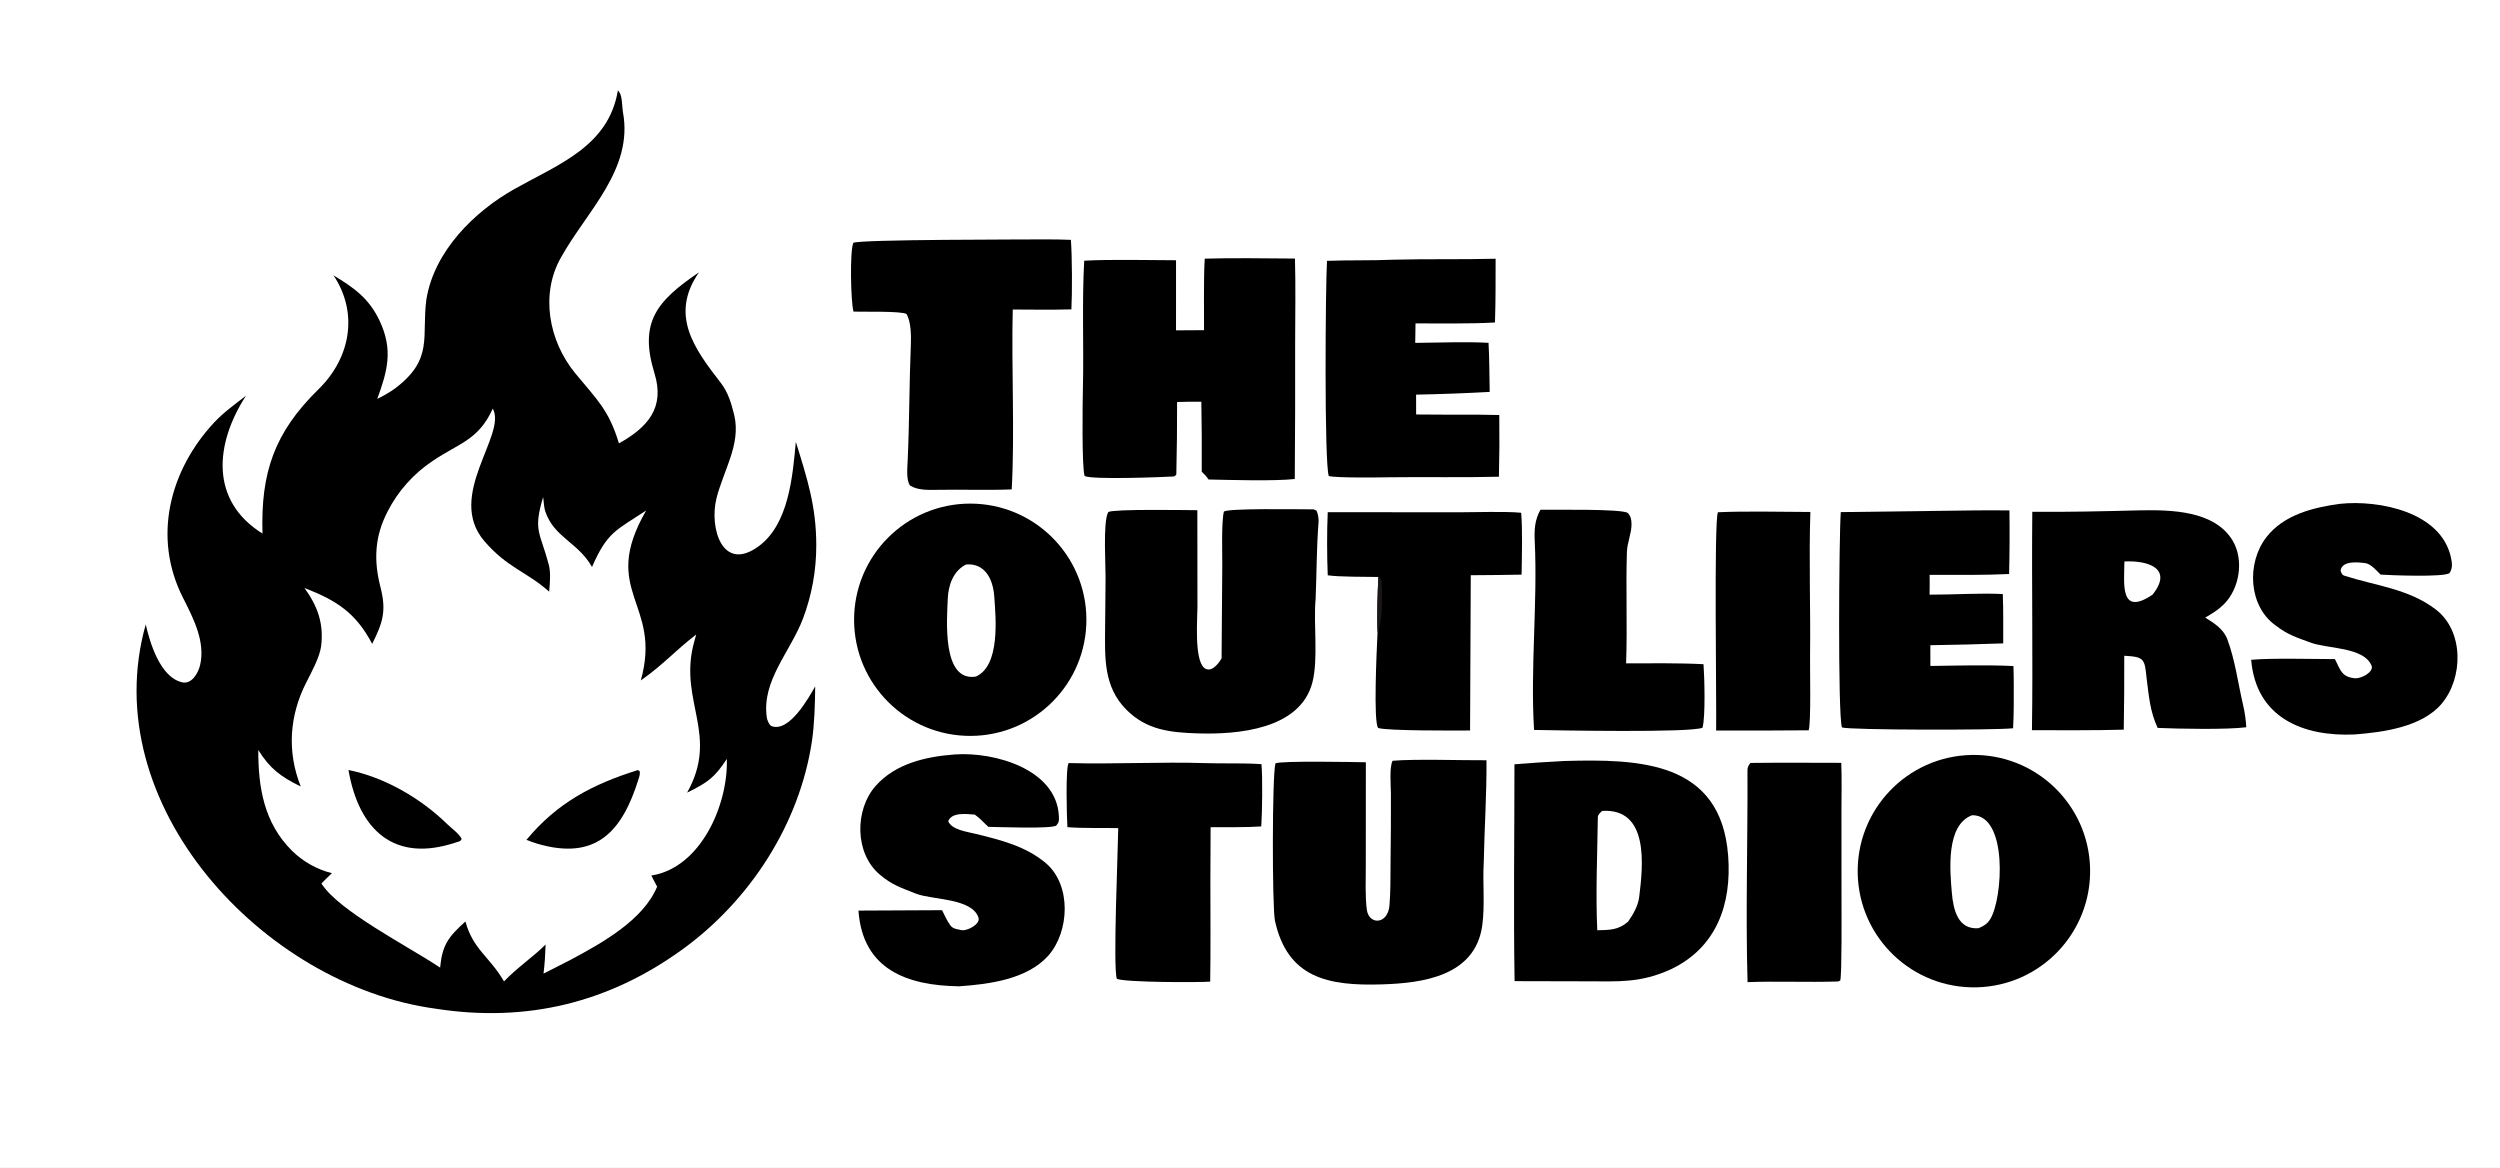
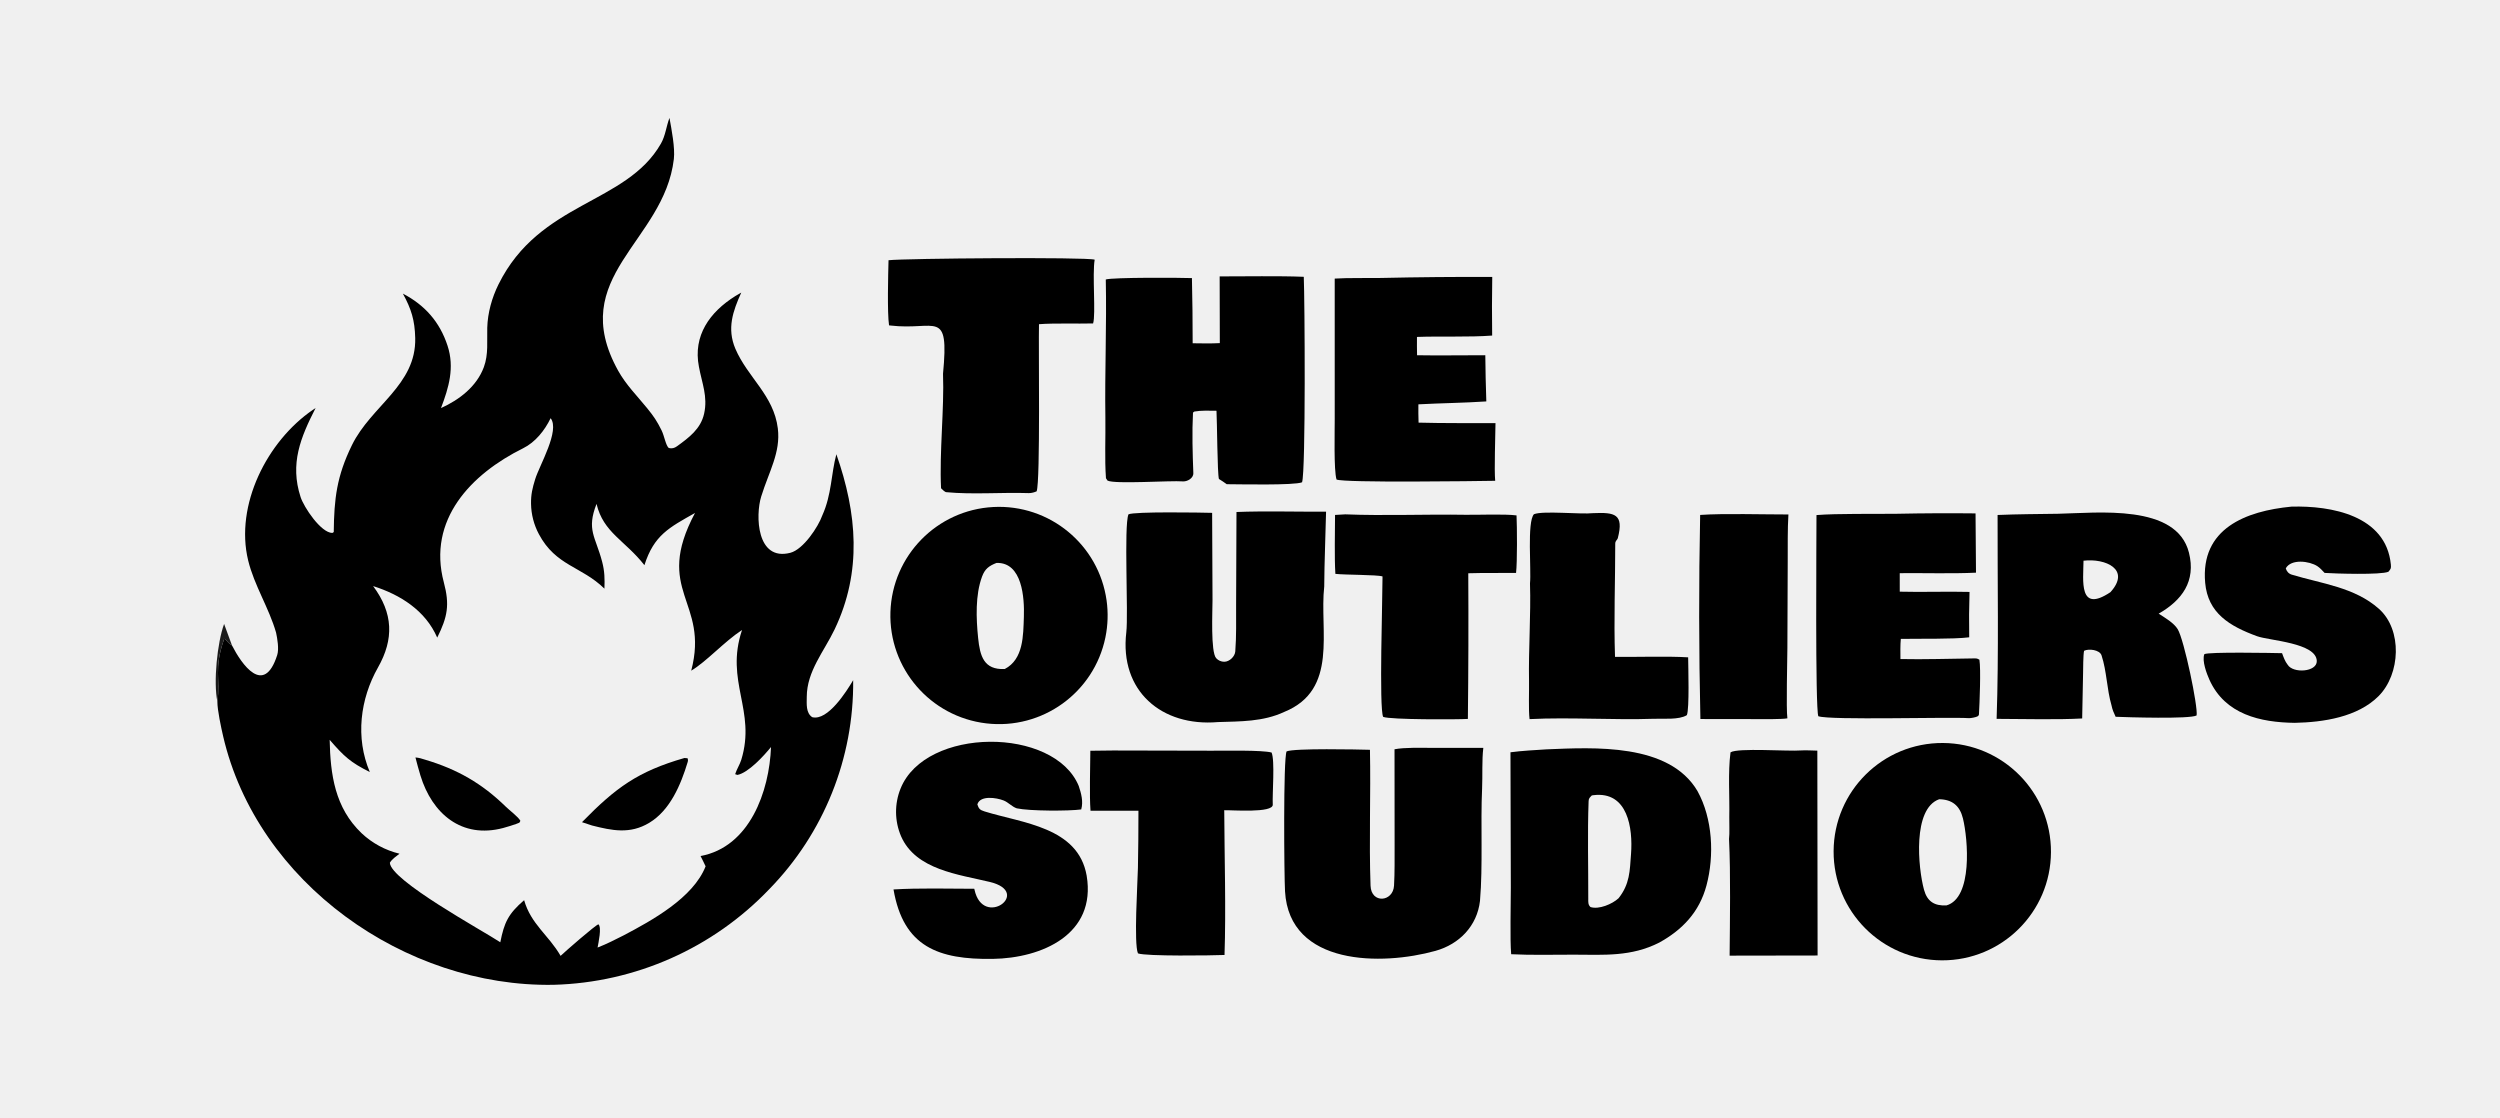
- <svg xmlns="http://www.w3.org/2000/svg" width="2334" height="1090" viewBox="0 0 2334 1090">
-   <clipPath id="cl_4">
-     <rect width="2334" height="1090" />
+ <svg xmlns="http://www.w3.org/2000/svg" width="2484" height="1110" viewBox="0 0 2484 1110">
+   <clipPath id="cl_3">
+     <rect width="2484" height="1110" />
  </clipPath>
-   <g clip-path="url(#cl_4)">
-     <path fill="white" transform="translate(-278 -185)" d="M0 0L14.498 0L2912 0L2912 1480L2902.55 1480L0 1480L0 1471.69L0 0Z" />
+   <g clip-path="url(#cl_3)">
+     <path transform="translate(-191 -152)" d="M629.167 557.469C647.352 549.253 664.644 536.058 671.768 516.741C676.471 503.988 674.76 490.927 675.137 477.662C675.559 462.797 679.752 447.807 686.33 434.529C727.231 351.963 813.146 355.122 847.699 294.691C852.223 286.778 853.001 277.537 856.179 269.168C858.281 280.626 861.837 298.956 860.541 310.019C850.869 392.583 753.16 426.542 805.186 520.311C812.966 534.333 824.088 545.365 834.17 557.785C840.55 565.645 843.806 570.436 848.324 579.578C851.108 585.211 852.467 594.53 855.475 597.125C858.544 597.94 861.104 597.273 863.673 595.409C875.641 586.727 887.217 578.182 890.603 563.044C894.403 546.059 888.474 532.748 885.452 516.414C879.396 485.456 896.205 462.099 921.553 446.201C923.513 444.983 925.504 443.817 927.525 442.703C919.184 461.204 913.144 478.325 921.632 498.447C933.917 527.15 959.787 544.661 963.854 577.7C966.788 601.541 955.044 620.444 947.318 645.382C941.53 664.062 942.604 709.93 976.276 701.261C989.212 697.93 1004.09 675.351 1008.04 664.107C1017.45 643.298 1016.71 622.972 1022.01 603.33C1042.6 662.001 1047.71 719.933 1020.27 777.358C1009.79 799.284 992.674 818.91 992.603 844.418C992.584 851.294 991.579 860.307 998.023 864.589C1013.45 868.547 1032.06 839.11 1038.71 827.81C1039.5 905.305 1009.55 979.955 955.412 1035.41C899.306 1094.17 822.24 1128.35 741.026 1130.51C593.629 1133.08 446.411 1029.22 412.665 883.333C410.761 875.102 406.915 857.308 406.989 849.194C410.299 826.217 403.032 817.339 413.731 786.777L415.108 787.221C417.399 790.192 418.326 791.252 421.486 793.265C431.026 811.913 453.21 844.27 466.429 802.879C468.356 796.844 466.593 786.607 465.314 780.609C458.336 756.161 443.57 733.592 437.573 708.845C424.248 653.86 456.347 590.331 501.967 559.141C502.823 558.55 503.694 557.981 504.578 557.433C489.636 586.689 478.873 612.638 489.67 645.884C492.937 655.942 509.781 681.367 521.204 681.538L522.611 680.689C522.967 647.43 525.574 625.119 540.694 594.259C559.9 555.06 604.689 534.664 603.56 487.847C603.132 470.098 599.684 459.068 591.306 443.734C613.106 455.143 627.924 471.775 635.692 495.524C642.785 517.207 636.996 536.936 629.167 557.469ZM625.418 785.523C613.694 758.561 588.767 742.919 561.727 734.322C581.782 761.241 582.524 787.036 566.569 815.188C548.856 846.444 543.919 884.913 558.451 919.088C539.189 909.476 532.955 903.702 518.554 887.085C519.278 921.54 523.671 954.549 550.358 979.951C560.911 989.861 573.863 996.852 587.939 1000.24C584.504 1002.95 580.546 1005.56 578.362 1009.21C579.028 1026.81 670.109 1076.37 688.105 1088.23C691.977 1068.7 695.867 1060.11 711.769 1046.42C718.608 1070.36 735.988 1080.96 748.015 1101.74C752.244 1097.66 782.657 1071.09 785.572 1070.41C789.084 1073.17 785.568 1088.97 784.748 1093.49C793.92 1089.92 801.931 1085.77 810.71 1081.35C838.863 1066.52 879.792 1044.08 892.087 1012.78C890.476 1009.44 888.814 1005.81 887.087 1002.56C935.957 993.462 955.401 938.357 957.089 894.22C949.978 902.983 934.675 919.782 923.719 921.972L921.438 921.228C923.075 916.177 926.12 911.554 927.541 906.924C942.587 857.859 911.091 829.219 928.278 777.968C910.721 789.408 892.873 809.441 877.799 818.379C896.11 748.743 839.909 739.881 881.562 661.691C855.872 676.182 840.8 683.707 831.293 713.549C811.904 688.809 790.55 681.341 783.712 652.661C773.565 678.68 782.622 684.794 789.293 710.158C791.802 719.698 791.895 727.112 791.555 736.878C768.856 714.629 743.335 714.454 726.45 682.751C721.493 673.478 718.817 663.158 718.644 652.645C718.481 643.156 720.036 636.945 722.773 628.059C727.018 614.273 747.599 579.752 738.102 567.511C732.215 579.764 722.833 591.432 710.791 597.389C659.128 622.946 615.408 668.391 632 730.682C637.916 752.895 635.75 764.789 625.418 785.523Z" />
+     <path transform="translate(-191 -152)" d="M603.785 904.611C607.672 904.907 609.739 905.732 613.264 906.783C645.489 916.387 669.825 930.313 693.904 953.846C697.273 957.138 706.041 963.721 708.054 967.54C707.02 970.044 707.21 969.271 703.741 970.72C699.487 972.203 695.184 973.54 690.839 974.729C649.818 985.578 620.337 960.593 608.725 922.476C606.915 916.537 605.349 910.622 603.785 904.611Z" />
+     <path transform="translate(-191 -152)" d="M871.05 905.146L874.135 905.39C874.699 906.901 874.711 907.725 874.23 909.32C867.47 931.699 856.857 957.065 836.085 969.557C816.921 981.081 799.054 977.218 779.311 972.233L769.251 968.924C802.964 934.468 824.683 918.548 871.05 905.146Z" />
+     <path transform="translate(-191 -152)" d="M1727.51 896.554C1774.57 894.64 1849.42 890.086 1877.62 938.009C1892.73 965.349 1894.51 1002.02 1886.53 1031.86C1879.47 1058.26 1862.71 1075.75 1839.69 1088.53C1811.83 1102.72 1784.88 1100.68 1754.69 1100.56C1734.17 1100.48 1712.95 1101.18 1692.5 1100.11C1691.22 1085.66 1692.2 1050.34 1692.16 1034.09L1691.8 899.471C1703.38 897.928 1715.79 897.324 1727.51 896.554ZM1799.2 1044.5C1810.43 1030.32 1810.34 1017.52 1811.61 1000.24C1813.46 975.268 1808.62 937.841 1774.2 942.099C1773.69 942.165 1773.17 942.242 1772.65 942.329C1770.85 944.252 1769.55 945.019 1769.45 947.856C1768.24 980.127 1769.21 1012.59 1769.1 1044.91C1769.09 1048.41 1768.85 1050.93 1771.29 1053.23C1779.62 1055.94 1792.98 1050.28 1799.2 1044.5Z" />
+     <path transform="translate(-191 -152)" d="M1402.85 426.638C1429.28 426.689 1460.42 425.995 1486.43 427.028C1487.39 448.148 1488.47 619.877 1484.73 631.205C1477.13 634.418 1421.86 633.135 1409.89 633.106C1407.71 631.609 1404.31 629.105 1402.12 627.899C1400.53 622.593 1400.34 571.075 1399.7 560.14C1392.89 560.025 1384.27 559.729 1377.71 560.906L1376.36 561.952C1375.33 581.887 1375.95 602.156 1376.7 622.044C1376.9 627.39 1370.34 630.65 1366.3 630.313C1354.25 629.308 1298.6 633.249 1291.43 629.515L1289.88 627.167C1288.49 608.23 1289.59 586.523 1289.3 567.342C1288.62 521.913 1290.67 474.953 1289.7 429.695C1296.57 427.508 1364.39 427.852 1375.3 428.316C1375.79 449.895 1376.04 471.479 1376.03 493.063C1385.2 493.198 1393.85 493.397 1403.01 492.917L1402.85 426.638Z" />
+     <path transform="translate(-191 -152)" d="M2121.52 890.239C2181.09 890.606 2229.12 939.155 2228.84 998.732C2228.55 1058.31 2180.07 1106.4 2120.5 1106.2C2060.8 1106.01 2012.59 1057.41 2012.87 997.71C2013.15 938.012 2061.82 889.871 2121.52 890.239ZM2124.98 1051.63C2151.21 1044.16 2146.48 986.007 2141.38 965.188C2138.27 952.522 2130.69 946.364 2117.8 946.115C2091.2 955.476 2096.77 1014.16 2102.68 1036C2105.91 1047.92 2113.29 1052.2 2124.98 1051.63Z" />
+     <path transform="translate(-191 -152)" d="M1289.34 785.286C1278.05 840.189 1226.62 877.316 1170.95 870.742C1115.29 864.168 1073.92 816.081 1075.73 760.06C1077.55 704.038 1121.94 658.727 1177.91 655.766C1233.88 652.804 1282.81 693.179 1290.52 748.697C1292.21 760.872 1291.81 773.246 1289.34 785.286ZM1189.3 816.74C1208 807.047 1207.69 783.42 1208.32 764.784C1208.95 746.362 1206.85 710.462 1181.09 711.33C1173.74 714.246 1169.65 717.119 1166.78 724.848C1159.99 743.136 1160.89 766.42 1162.85 785.728C1164.71 803.997 1168.52 817.676 1189.3 816.74Z" />
+     <path transform="translate(-191 -152)" d="M2235.78 662.478C2274.91 661.693 2353.69 652.221 2365.95 701.166C2373.09 729.657 2359 748.429 2335.84 761.75C2342.11 765.726 2351.01 770.997 2354.76 777.145C2361.19 787.683 2375.1 854.546 2373.55 862.865C2367.16 866.608 2304.31 864.677 2293.09 864.191C2291.05 859.648 2290 857.637 2288.97 852.742C2284.26 836.556 2284.35 819.111 2279.08 803.131C2277.24 797.573 2266.22 796.292 2261.73 798.645C2260.82 802.825 2260.83 816.509 2260.73 821.666L2259.85 865.861C2235.12 867.284 2200.26 866.29 2174.84 866.261C2177.08 802.557 2175.63 727.697 2175.8 663.687C2195.46 662.844 2216.04 662.787 2235.78 662.478ZM2287.93 740.379C2308.5 717.701 2282.92 706.549 2261.18 709.113C2261.01 728.68 2256 761.747 2287.93 740.379Z" />
+     <path transform="translate(-191 -152)" d="M1419.57 660.726C1446.73 659.593 1480.82 660.581 1508.58 660.395C1508.05 685.075 1506.91 710.114 1506.76 734.707C1501.82 778.669 1521.25 837.35 1466.97 859.39C1445.97 869.209 1423.11 868.743 1401.25 869.451C1345.18 874.302 1303.21 838.471 1310.09 780.332C1312.27 761.933 1307.57 674.403 1312.24 663.055C1317.83 660.163 1384.51 661.25 1395.38 661.568L1395.76 748.005C1395.78 759.265 1393.76 799.788 1399.39 805.972C1401.45 808.269 1404.4 809.565 1407.48 809.528C1412.7 809.453 1417.98 804.267 1418.37 799.286C1419.54 784.278 1419.16 768.7 1419.2 753.63L1419.57 660.726Z" />
+     <path transform="translate(-191 -152)" d="M1576.6 896.477C1586.54 894.524 1603.11 895.053 1613.6 895.086C1630.68 895.182 1647.76 895.182 1664.83 895.087C1663.32 907.443 1664.19 922.64 1663.62 935.24C1662.01 970.551 1664.51 1012.37 1661.52 1047.12C1658.69 1071.97 1641.02 1090.17 1617.25 1096.79C1564.36 1111.53 1472.02 1112 1467.8 1037.59C1466.93 1022.28 1465.96 905.329 1469.37 898.574C1477.1 895.329 1539.96 896.634 1552.18 897.002C1553.1 941.8 1551.17 987.284 1552.78 1032.09C1553.43 1050.12 1575.16 1048.3 1576.11 1031.99C1576.88 1018.85 1576.61 1004.96 1576.68 991.733L1576.6 896.477Z" />
+     <path transform="translate(-191 -152)" d="M1159.07 1035.08L1159.26 1035.99C1167.73 1074.99 1217.08 1038.63 1174.6 1028.33C1143.59 1020.81 1100.9 1016.32 1086.31 982.943C1079.81 967.793 1079.65 950.676 1085.85 935.405C1110.64 874.059 1238.44 873.881 1262.83 932.932C1265.33 940.355 1267.51 948.389 1265.31 956.255C1253.2 957.945 1214.03 957.951 1201.25 955.159C1196.53 953.574 1192.87 949.179 1188.2 947.345C1181.06 944.545 1164.85 941.986 1162.1 951.267C1163.52 955.674 1164.68 956.802 1169.35 958.259C1206.87 969.965 1262.26 973.671 1270.71 1022.05C1280.48 1080.44 1226.18 1104.07 1177.23 1104.76C1123.67 1105.51 1088.61 1093.01 1078.79 1035.75C1103.48 1034.27 1134.08 1034.97 1159.07 1035.08Z" />
+     <path transform="translate(-191 -152)" d="M2467.81 655.381C2507.22 654.3 2561.78 664.025 2566.57 712.988C2566.95 716.949 2566.39 717.334 2564.12 720.101C2556.65 723.37 2511.11 721.953 2500.73 721.253C2498.65 719.024 2496.1 716.224 2493.56 714.569C2485.59 709.374 2467.44 707.098 2462.15 716.707C2463.02 719.74 2465 722.032 2468.09 722.968C2497.73 731.975 2530.49 735.425 2554.63 756.877C2578.22 777.834 2576.09 821.82 2554.39 843.625C2533.6 864.514 2499.55 869.64 2471.15 870.216C2436.79 869.807 2401.83 861.863 2386.31 827.458C2383.53 821.309 2378.72 808.548 2381.22 801.992C2384.93 799.549 2449.7 800.797 2458.46 800.994C2459.8 804.669 2461.41 809.235 2463.95 812.392C2469.31 821.376 2493.19 819.768 2492.96 808.794C2492.56 790.606 2445.68 788.549 2433.65 784.15C2406.28 774.14 2384.76 761.22 2382.06 731.094C2377.22 677.043 2422.58 659.734 2467.81 655.381Z" />
+     <path transform="translate(-191 -152)" d="M1073.84 410.562C1090.26 408.682 1270.96 407.27 1278.67 410.018C1276.18 424.544 1279.92 464.324 1277.11 473.375C1261.08 473.798 1238.25 472.95 1223.34 474.126C1222.76 493.98 1224.83 630.072 1221.01 640.177C1219.05 641.072 1215.91 642.047 1213.2 641.957C1186.35 641.059 1157.46 643.551 1131.13 641.019C1129.72 640.883 1126.96 638.091 1126.03 637.131C1124.28 601.189 1129.29 558.391 1127.99 523.368C1134.21 457.728 1121.01 480.878 1075.48 475.408L1074.35 475.264C1072.47 462.619 1073.49 424.544 1073.84 410.562Z" />
+     <path transform="translate(-191 -152)" d="M2075.79 662.487C2101.83 661.942 2127.87 661.816 2153.9 662.108L2154.35 721.008C2130.83 722.143 2102.72 721.254 2078.58 721.502L2078.6 739.881C2101.31 740.514 2124.83 739.515 2147.93 740.135C2147.44 755.162 2147.34 770.198 2147.61 785.23C2131.63 787.228 2097.41 786.46 2079.66 786.809C2079.04 793.193 2079.25 800.351 2079.28 806.823C2102.27 807.363 2128.97 806.459 2152.25 806.193C2155.06 806.255 2155.21 806.066 2157.73 807.474C2159.31 816.738 2157.93 850.299 2157.3 861.667C2157.25 862.622 2156.71 863.309 2155.84 863.799C2154.23 864.697 2149.04 865.68 2147.31 865.563C2127.56 864.221 2009.07 867.795 1997.69 863.648C1994.51 856.339 1995.88 684.778 1995.86 663.779C2016.14 662.117 2054.05 662.793 2075.79 662.487Z" />
+     <path transform="translate(-191 -152)" d="M1517.17 428.803C1530.14 427.984 1549.2 428.423 1562.93 428.187C1599.85 427.354 1636.77 427.015 1673.7 427.169C1673.36 446.581 1673.34 465.997 1673.61 485.41C1651.25 487.147 1622.27 485.911 1598.9 486.774C1598.76 492.756 1598.92 498.968 1598.99 504.968C1621.12 505.373 1644.49 504.908 1666.8 504.956C1666.95 520.258 1667.28 535.557 1667.81 550.851C1645.98 552.328 1622.44 552.555 1600.31 553.749C1600.14 559.642 1600.38 565.992 1600.49 571.923C1625.49 572.623 1651.83 572.322 1676.93 572.416C1676.82 584.96 1675.58 618.753 1676.62 629.715C1658.36 630.047 1526.24 631.833 1518.98 628.445C1516.16 619.456 1517.23 579.991 1517.18 568.247L1517.17 428.803Z" />
+     <path transform="translate(-191 -152)" d="M1296.7 897.684L1394.97 897.908C1407.47 897.93 1445.31 897.172 1454.44 899.707C1457.92 907.653 1455.03 941.215 1455.62 951.476C1456.13 960.148 1414.19 956.775 1407.41 957.041C1407.6 1002.26 1409.21 1056.4 1407.68 1100.86C1395.32 1101.39 1329.77 1102.31 1321.67 1099.28C1317.5 1089.61 1321.31 1029.51 1321.64 1014.49C1322 995.519 1322.18 976.54 1322.16 957.562L1274.53 957.521C1273.36 942.04 1274.27 914.387 1274.36 897.948L1296.7 897.684Z" />
+     <path transform="translate(-191 -152)" d="M1527.62 663.053C1566.64 664.624 1607.74 662.847 1646.82 663.487C1659.64 663.697 1685.67 662.532 1697.83 664.103C1698.37 675.315 1698.62 710.637 1697.35 721.272C1682.06 721.431 1664.99 721.114 1649.88 721.6C1650.16 769.84 1650.02 818.082 1649.48 866.32C1639.76 866.964 1572.15 867.181 1565.31 864.283C1561.12 856.118 1564.78 743.985 1564.68 724.752C1559.36 722.965 1527.56 723.325 1517.83 722.194C1516.78 704.993 1517.47 681.338 1517.5 663.643L1527.62 663.053Z" />
+     <path transform="translate(-191 -152)" d="M1711.21 731.656C1712.63 718.408 1708.12 670.557 1715.12 662.94C1724.19 659.206 1761.54 663.278 1774.07 661.864C1795.37 660.97 1804.75 662.534 1798.42 686.823C1798.02 688.389 1795.9 689.262 1795.91 692.162C1795.93 729.137 1794.41 767.783 1795.68 804.662C1817.87 804.919 1847.38 803.844 1868.35 805.127C1868.44 814.883 1869.7 856.363 1867.06 862.566C1859.38 867.4 1843.71 865.854 1834.58 866.173C1793.96 867.595 1751.17 864.464 1710.76 866.515C1709.64 857.284 1710.43 838.482 1710.24 828.606C1709.66 797.065 1712.18 763.019 1711.21 731.656Z" />
+     <path transform="translate(-191 -152)" d="M1910.44 899.535C1917.51 894.857 1968.21 898.721 1980.44 897.638C1983.34 897.381 1993.17 897.664 1996.71 897.831L1996.96 1101.38L1909.55 1101.53C1909.84 1066.04 1910.65 1020.67 1908.97 985.642C1909.67 980.101 1909.08 969.664 1909.21 963.663C1909.67 943.407 1907.81 919.338 1910.44 899.535Z" />
+     <path transform="translate(-191 -152)" d="M1880.27 663.641C1903.77 662.001 1942.96 663.201 1967.98 663.179C1967.05 677.424 1967.37 695.31 1967.28 709.807L1966.95 795.74C1966.91 807.539 1965.62 856.708 1966.96 865.747C1961.53 866.772 1943.54 866.5 1937.05 866.509L1880.52 866.426C1878.97 798.841 1878.89 731.23 1880.27 663.641Z" />
+     <path fill="#FFFEFF" fill-opacity="0.012" transform="translate(-191 -152)" d="M1278.67 410.018L1280.97 411.67C1281.59 419.267 1281.85 438.395 1284.34 444.42C1284.61 439.115 1283.89 434.869 1286.55 431.054L1289.7 429.695C1290.67 474.953 1288.62 521.913 1289.3 567.342C1289.59 586.523 1288.49 608.23 1289.88 627.167C1289.15 626.964 1287.48 626.16 1286.83 625.87C1281.24 617.623 1286.2 491.415 1284.74 470.494C1280.86 469.199 1284.88 472.977 1277.11 473.375C1279.92 464.324 1276.18 424.544 1278.67 410.018Z" />
+     <path fill="#FFFEFF" fill-opacity="0.012" transform="translate(-191 -152)" d="M1967.98 663.179L1971.29 663.852C1973.97 669.451 1971.01 848.255 1969.01 863.413L1966.96 865.747C1965.62 856.708 1966.91 807.539 1966.95 795.74L1967.28 709.807C1967.37 695.31 1967.05 677.424 1967.98 663.179Z" />
+     <path fill="#FFFEFF" fill-opacity="0.012" transform="translate(-191 -152)" d="M1508.58 660.395C1512.92 660.91 1525.67 661.054 1527.62 663.053L1517.5 663.643C1517.47 681.338 1516.78 704.993 1517.83 722.194C1527.56 723.325 1559.36 722.965 1564.68 724.752C1551.84 726.888 1525.04 725.697 1511.52 724.669C1510.11 727.606 1507.95 731.806 1506.76 734.707C1506.91 710.114 1508.05 685.075 1508.58 660.395Z" />
+     <path fill="#FFFEFF" fill-opacity="0.012" transform="translate(-191 -152)" d="M1664.83 895.087C1666.38 895.492 1667.97 895.49 1668 896.722C1668.88 940.298 1668.82 985.257 1667.42 1028.94C1667.21 1035.32 1666.51 1040.65 1665.15 1044.47C1663.39 1045.98 1663.55 1046.04 1661.52 1047.12C1664.51 1012.37 1662.01 970.551 1663.62 935.24C1664.19 922.64 1663.32 907.443 1664.83 895.087Z" />
+     <path fill="#FFFEFF" fill-opacity="0.012" transform="translate(-191 -152)" d="M1710.76 866.515C1709.21 866.508 1706.05 865.794 1705.99 863.928C1704.64 823.67 1705.41 782.939 1707.68 742.695C1707.88 739.106 1709.77 734.872 1711.21 731.656C1712.18 763.019 1709.66 797.065 1710.24 828.606C1710.43 838.482 1709.64 857.284 1710.76 866.515Z" />
+     <path fill="#FFFEFF" fill-opacity="0.012" transform="translate(-191 -152)" d="M1126.03 637.131C1124.96 634.211 1121.62 634.179 1121.62 631.99C1121.65 617.007 1121.2 531.667 1127.99 523.368C1129.29 558.391 1124.28 601.189 1126.03 637.131Z" />
+     <path fill="#FFFEFF" fill-opacity="0.027" transform="translate(-191 -152)" d="M1262.83 932.932C1266.21 934.642 1266.86 936.539 1269.97 937.663C1270.37 925.467 1268.24 912.196 1270.66 900.878C1271.96 894.777 1293.3 895.467 1296.7 897.684L1274.36 897.948C1274.27 914.387 1273.36 942.04 1274.53 957.521C1271.88 957.313 1269.49 956.49 1265.31 956.255C1267.51 948.389 1265.33 940.355 1262.83 932.932Z" />
+     <path fill="#FFFEFF" fill-opacity="0.012" transform="translate(-191 -152)" d="M1377.71 560.906C1384.27 559.729 1392.89 560.025 1399.7 560.14C1400.34 571.075 1400.53 622.593 1402.12 627.899C1399.09 626.654 1398.92 626.443 1396.39 624.275C1394.26 605.536 1395.43 581.326 1394.48 561.49C1388.09 561.579 1384.05 561.495 1377.71 560.906Z" />
+     <path fill="#FFFEFF" fill-opacity="0.016" transform="translate(-191 -152)" d="M1908.97 985.642L1907.96 984.805C1903.82 968.815 1905.2 930.91 1905.07 912.839C1905.03 906.467 1905.97 903.369 1910.44 899.535C1907.81 919.338 1909.67 943.407 1909.21 963.663C1909.08 969.664 1909.67 980.101 1908.97 985.642Z" />
+     <path fill="#FFFEFF" fill-opacity="0.012" transform="translate(-191 -152)" d="M1676.93 572.416L1680.43 572.753C1683.43 577.532 1681.24 620.278 1681 628.175C1678.7 629.952 1679.99 629.241 1676.62 629.715C1675.58 618.753 1676.82 584.96 1676.93 572.416Z" />
+     <path fill="#020202" fill-opacity="0.894" transform="translate(-191 -152)" d="M413.67 771.93L421.486 793.265C418.326 791.252 417.399 790.192 415.108 787.221L413.731 786.777C403.032 817.339 410.299 826.217 406.989 849.194C402.913 829.892 406.857 790.516 413.67 771.93Z" />
+     <path fill="#FFFEFF" fill-opacity="0.008" transform="translate(-191 -152)" d="M1290.52 748.697C1292.19 749.168 1294.58 749.386 1295.17 751.225C1297.86 759.527 1297.86 774.991 1291.59 781.565C1289.93 783.301 1291.24 783.462 1289.34 785.286C1291.81 773.246 1292.21 760.872 1290.52 748.697Z" />
    <defs>
-       <linearGradient id="gradient_0" gradientUnits="userSpaceOnUse" x1="1418.131" y1="-224.721" x2="1722.507" y2="1666.768">
-         <stop offset="0" stop-color="#080406" />
-         <stop offset="1" stop-color="#262524" />
+       <linearGradient id="gradient_0" gradientUnits="userSpaceOnUse" x1="1457.13" y1="-8.121" x2="1454.041" y2="394.855">
+         <stop offset="0" stop-color="#080506" />
+         <stop offset="1" stop-color="#292828" stop-opacity="0.984" />
      </linearGradient>
    </defs>
-     <path fill="url(#gradient_0)" transform="translate(-278 -185)" d="M14.498 0L2912 0L2912 1480L2902.55 1480L0 1480L0 1471.69C2.173 1469.61 0.907 1470.35 4.352 1470.08C5.617 1454.59 4.524 1422.25 4.533 1405.44L4.568 1274C4.544 1259.11 3.628 1225.47 5.163 1211.69C6.637 1237 5.57 1273.94 5.592 1300.23L5.75 1472.85L41.294 1473.21C62.534 1471.79 101.783 1473 124.135 1473L288.505 1473.02L800.947 1473L2196.1 1472.98L2658.39 1472.99L2810.9 1472.99C2840.39 1472.99 2871.32 1473.45 2900.7 1472.64C2901.51 1452.15 2900.86 1427.07 2900.87 1406.31L2900.9 1277.51L2900.94 889.265L2900.96 309.069C2900.97 211.083 2902.38 109.756 2900.88 12.079C2823.38 10.342 2740.38 11.736 2662.43 11.697L2195.64 11.675L784.672 11.916L264.049 11.932L97.13 12.132C71.821 12.177 34.552 13.369 10.051 11.995C9.214 11.836 5.595 11.771 4.352 11.659L1.675 8.333C5.764 1.504 9.534 5.419 14.498 0Z" />
-     <path fill="#1A1618" transform="translate(-278 -185)" d="M5.163 1211.69C6.637 1237 5.57 1273.94 5.592 1300.23L5.75 1472.85L41.294 1473.21C44.377 1475.05 65.186 1474.39 70.14 1474.39L157.897 1474.4L564.223 1474.37L2474.86 1474.33L2754.37 1474.33L2844.4 1474.29C2857.32 1474.28 2893.68 1472.31 2903.14 1477.72C2902.97 1478.8 2903.07 1479.18 2902.55 1480L0 1480L0 1471.69C2.173 1469.61 0.907 1470.35 4.352 1470.08C5.617 1454.59 4.524 1422.25 4.533 1405.44L4.568 1274C4.544 1259.11 3.628 1225.47 5.163 1211.69Z" />
-     <path transform="translate(-278 -185)" d="M854.841 269.471C859.316 272.958 858.559 284.139 859.634 290.009C869.36 343.132 825.758 382.384 802.149 424.641C782.001 459.181 790.295 503.292 814.928 533.339C834.646 557.391 846.37 567.341 855.847 598.944C882.727 583.909 898.928 565.644 889.049 533.619C874.253 485.652 891.293 465.939 930.569 439.268C902.864 479.16 926.324 510.681 950.874 542.386C957.991 551.578 960.89 562.056 963.62 573.092C969.636 600.07 953.616 623.648 946.91 650.222C940.015 677.542 952.311 720.329 986.681 694.683C1014.25 674.112 1017.99 630.267 1020.99 597.52C1031.6 631.728 1040.05 657.598 1040.08 694.106C1040.12 717.52 1035.9 740.746 1027.62 762.646C1015.48 794.195 988.886 820.676 993.908 854.934C994.138 857.042 996.206 862.206 998.489 862.998C1015.43 868.867 1033.63 835.172 1039.07 825.81C1038.89 842.29 1038.42 861.017 1035.98 877.228C1024.39 954.164 978.463 1025.2 915.88 1070.8C846.496 1121.36 769.294 1139.95 684.652 1126.71C523.422 1104.92 366.735 935.805 414.061 767.996C417.81 784.421 427.362 817.324 448.031 822.004C456.852 824.002 462.966 813.775 464.799 805.97C469.946 784.191 458.527 762.182 448.794 742.986C420.182 686.555 436.356 624.001 478.051 579.326C486.622 570.143 497.475 562.289 507.619 554.487L507.262 555.043C478.893 599.303 473.605 652.299 523.065 683.151C521.317 626.262 534.207 588.637 575.398 548.372C604.818 519.613 613.114 477.812 589.394 442.087C608.394 453.518 622.633 463.631 632.471 484.625C645.171 511.73 639.756 531.204 630.204 557.42C635.976 554.619 642.044 551.212 646.964 547.509C683.126 520.298 671.407 499.143 676.071 464.53C683.297 419.663 720.577 382.629 758.489 361.348C799.696 338.217 846.239 321.507 854.841 269.471Z" />
-     <path fill="white" transform="translate(-278 -185)" d="M738.066 566.491C751.651 590.662 693.699 647.906 730.318 690.323C752.015 715.456 769.43 718.449 790.697 737.369C791.394 730.065 792.268 719.515 790.448 712.576C782.316 681.562 775.49 681.064 785.064 649.064C785.755 653.241 785.697 658.459 787.1 662.552C795.474 686.98 817.499 691.048 830.71 714.341C844.898 681.703 852.974 680.263 881.281 661.596C837.18 737.819 896.721 747.561 876.25 820.246C897.543 805.349 908.383 792.387 927.997 777.364C927 780.885 925.893 784.69 925.055 788.246C912.689 840.762 949.35 871.706 919.475 925.021C938.993 915.357 945.089 910.974 956.569 893.565C957.94 936.008 932.349 995.211 886.094 1002.39C887.774 1005.85 889.712 1009.38 891.509 1012.79C878.388 1044.33 839.635 1065.5 811.064 1080.91L785.439 1093.98C786.607 1084.15 787.043 1076.77 787.379 1066.84C775.416 1078.68 760.415 1088.65 748.558 1101.28C735.294 1078.3 719.484 1071.31 712.552 1045.28C696.642 1059.58 690.852 1067.19 688.902 1088.37C659.071 1068.38 594.384 1035.75 578.073 1009.8C580.985 1006.73 584.773 1003.22 587.857 1000.21C573.813 996.661 560.965 989.444 550.63 979.296C524.449 953.308 519.04 920.101 519.142 885.24C530.094 902.745 540.369 910.293 558.777 919.26C545.821 886.73 548.19 853.068 563.906 822.199C568.691 812.801 576.516 798.383 577.766 788.499C580.482 767.042 574.405 750.737 562.23 733.943C592.215 745.513 610.204 757.128 625.469 786.121C635.348 766.277 638.937 755.529 633.215 733.198C626.763 708.021 627.758 685.861 639.89 662.451C649.649 643.411 664.125 627.19 681.936 615.336C706.687 598.549 724.614 596.081 738.066 566.491Z" />
-     <path transform="translate(-278 -185)" d="M603.323 903.891C637.104 910.567 671.21 930.599 695.473 954.348C699.375 958.167 706.842 963.506 709.062 968.277C707.446 970.9 707.522 970.153 703.738 971.456C646.362 990.85 613.077 960.304 603.323 903.891Z" />
-     <path transform="translate(-278 -185)" d="M873.478 903.954L875.14 904.831C875.751 907.392 875.026 909.462 874.264 911.929C858.848 961.842 834.203 988.707 779.5 972.661C776.655 971.9 772.356 970.167 769.472 969.109C798.36 934.264 831.484 917.086 873.478 903.954Z" />
-     <path transform="translate(-278 -185)" d="M1402.74 426.475C1429.95 425.679 1459.66 426.243 1486.97 426.391C1487.72 451.825 1487.16 479.799 1487.15 505.385C1487.25 547.655 1487.13 589.926 1486.8 632.195C1467.87 634.301 1426.66 633.104 1406.29 632.655C1404.13 629.398 1402.66 628.069 1399.94 625.378C1400.08 603.599 1399.95 581.82 1399.57 560.044C1392.19 559.884 1384.35 560.17 1376.93 560.314C1376.99 582.864 1376.74 605.414 1376.21 627.958C1375.59 628.799 1374.78 629.783 1373.64 629.847C1362.45 630.476 1297.37 632.985 1290.58 629.389C1287.86 620.538 1288.72 559.251 1289.02 546.571C1289.91 509.121 1288.06 465.418 1290.23 428.389C1315 426.989 1350.43 427.939 1375.95 427.969L1375.93 493.412L1402.09 493.253C1402.21 472.61 1401.57 446.584 1402.74 426.475Z" />
-     <path transform="translate(-278 -185)" d="M1738.56 895.463C1808.33 893.517 1884.71 895.381 1891.41 983.903C1894.82 1029.01 1880.73 1069.66 1837.75 1090.01C1809.56 1102.82 1789.29 1101.22 1759.49 1101.16L1692.02 1101C1690.92 1034.52 1691.91 965.261 1691.89 898.548C1707.43 897.275 1722.99 896.246 1738.56 895.463Z" />
-     <path fill="white" transform="translate(-278 -185)" d="M1773.77 942.076C1817.94 939.298 1811.94 993.459 1808.34 1022.53C1807.32 1030.8 1802.56 1038.98 1797.86 1045.59C1788.54 1053.45 1780.84 1053.17 1769.21 1053.51C1767.62 1019.67 1769.3 981.834 1769.74 947.87C1769.77 945.465 1772.18 943.674 1773.77 942.076Z" />
-     <path transform="translate(-278 -185)" d="M2118.45 889.827C2178.3 888.514 2227.9 935.916 2229.31 995.761C2230.71 1055.61 2183.38 1105.28 2123.54 1106.77C2063.57 1108.26 2013.77 1060.81 2012.36 1000.84C2010.96 940.874 2058.48 891.144 2118.45 889.827Z" />
-     <path fill="white" transform="translate(-278 -185)" d="M2119.21 946.074C2152.68 945.749 2147.98 1023.62 2136.13 1043.03C2133.17 1047.88 2129.99 1049.44 2125.21 1051.58C2105.95 1053.08 2101.65 1034.46 2100.27 1018.83C2098.38 997.42 2094.62 955.049 2119.21 946.074Z" />
-     <path transform="translate(-278 -185)" d="M1183.61 655.165C1243.41 655.052 1292.01 703.362 1292.26 763.157C1292.5 822.952 1244.3 871.663 1184.51 872.045C1124.52 872.428 1075.62 824.04 1075.38 764.055C1075.13 704.07 1123.63 655.279 1183.61 655.165Z" />
-     <path fill="white" transform="translate(-278 -185)" d="M1179.97 712.012C1197.72 710.516 1205.04 725.974 1206.19 741.332C1207.76 762.216 1211.87 806.58 1189.07 816.646C1157.27 821.785 1162 763.451 1162.86 743.708C1163.41 731.117 1168.06 717.84 1179.97 712.012Z" />
-     <path transform="translate(-278 -185)" d="M2275.65 661.46C2304.78 660.927 2345.26 661.563 2362.25 689.461C2373.22 707.489 2368.98 734.636 2354.07 749.284C2348.36 754.897 2343.62 757.541 2336.8 761.586C2344.92 766.648 2353.82 772.119 2357.45 781.861C2364.83 801.656 2367.45 823.203 2372.28 843.761C2373.77 850.085 2374.78 857.444 2375.12 863.957C2356.73 866.333 2311.97 865.417 2292.38 864.591C2285.14 848.821 2284.29 835.205 2282.07 818.243C2280.26 800.173 2280.01 798.2 2261.2 797.216C2261.28 820.213 2261.13 843.211 2260.74 866.205C2232.66 867.033 2203.21 866.681 2175.03 866.734C2176.03 799.147 2174.69 730.599 2175.35 662.828C2207.95 663.108 2242.97 662.307 2275.65 661.46Z" />
-     <path fill="white" transform="translate(-278 -185)" d="M2261.33 709.198C2282.56 708.049 2307.45 715.24 2287.67 740.139C2256.3 761.346 2261.33 728.693 2261.33 709.198Z" />
-     <path transform="translate(-278 -185)" d="M1578.14 895.264C1599.1 893.41 1642.94 894.945 1665.78 894.778C1666.03 926.476 1663.82 958.636 1663.23 990.377C1662.1 1009.48 1664.44 1030.21 1661.82 1049.09C1655.24 1096.45 1605.98 1102.89 1567.86 1104.03C1518.25 1105.52 1479.98 1098.29 1468.24 1044.37C1465.67 1030.4 1465.61 908.976 1468.75 897.7C1472.9 895.107 1543.19 896.472 1553.16 896.651L1553.1 992.671C1553.13 1004.97 1552.39 1022.81 1554.13 1034.62C1556.19 1048.67 1573.76 1048.3 1575.22 1030.16C1576.28 1016.96 1576.12 1004.56 1576.21 991.406C1576.5 969.534 1576.62 947.661 1576.56 925.787C1576.47 918.365 1575.02 900.846 1578.14 895.264Z" />
-     <path transform="translate(-278 -185)" d="M1500.53 660.501C1504.65 660.594 1504.01 659.993 1507.13 661.819C1508.58 664.89 1509.26 669.425 1508.99 672.777C1507.09 696.786 1507.27 720.004 1506.28 744.031C1504.07 766.924 1508.94 800.276 1503.24 822.168C1491.8 866.151 1433.15 870.847 1396.23 869.692C1370.04 868.872 1348.47 866.449 1329.66 847.643C1308.17 826.155 1309.51 798.804 1309.73 771.286L1310.11 730.75C1310.65 716.136 1307.28 672.126 1312.73 662.994C1318.47 660.081 1385.14 661.281 1395.84 661.316L1395.94 751.597C1395.94 762.14 1392.82 800.376 1402.12 808.39C1408.05 813.509 1415.02 805.724 1418.47 799.624L1419.12 711.997C1419.16 700.645 1418.23 672.311 1420.63 662.592C1425.16 659.404 1489.57 660.522 1500.53 660.501Z" />
-     <path transform="translate(-278 -185)" d="M1168.66 889.417L1169.65 889.338C1206.36 886.761 1264.5 903.1 1266.57 946.997C1266.76 951.076 1266.76 952.766 1264.04 955.867C1257.71 958.933 1211.35 957.101 1200.75 956.95C1195.78 952.505 1193.92 949.7 1188.04 945.499C1180.53 945.034 1166.59 942.974 1163.25 951.697C1166.65 959.862 1181.09 961.519 1189.25 963.574C1212.28 969.23 1236.17 975.172 1254.63 991.024C1278.45 1011.48 1276.5 1054.91 1256.66 1077.21C1237.04 1099.25 1201.43 1103.9 1173.35 1105.82C1125.1 1105.1 1083.37 1090.33 1079.45 1035.13L1157.49 1034.75C1159.6 1039.01 1162.35 1044.99 1165.1 1048.71C1167.51 1052.44 1172.22 1052.5 1175.18 1053.29C1180.54 1054.7 1193.41 1047.87 1191.55 1041.91C1185.76 1023.27 1148.34 1025.33 1133.1 1019.29C1119.21 1013.78 1110.58 1011.11 1099.38 1001.53C1075.81 981.735 1075.74 940.795 1095.74 918.467C1114.18 897.872 1142.21 891.429 1168.66 889.417Z" />
-     <path transform="translate(-278 -185)" d="M2462.68 655.368C2499.05 651.531 2556.97 662.896 2566.18 705.378C2567.32 710.639 2567.97 715.25 2564.91 720.002C2559.93 724.025 2509.84 722.104 2500.51 721.449C2497.11 718.027 2491.4 711.46 2486.57 710.802C2479.39 709.825 2464.83 708.171 2463.15 717.564C2463.86 719.632 2464.27 721.68 2466.71 722.478C2496.13 731.938 2526.46 734.591 2551.87 753.857C2578.46 774.016 2577.84 817.793 2557.6 841.908C2539.35 863.647 2503.28 868.62 2476.24 870.691C2427.98 872.889 2384.18 854.912 2379.7 800.983C2398.82 799.229 2437.42 800.349 2457.89 800.337C2463.13 810.678 2464.14 816.927 2476.27 818.197C2482.69 818.87 2494.42 812.185 2492.09 806.481C2484.89 788.843 2450.68 790.802 2435.21 784.941C2422.12 780.135 2413.96 777.66 2403.11 769.354C2376.99 751.259 2375.22 710.749 2393.85 686.582C2409.94 665.717 2437.31 658.742 2462.68 655.368Z" />
-     <path transform="translate(-278 -185)" d="M1254.61 408.489C1262.41 408.417 1269.99 408.68 1277.78 408.927C1278.96 424.117 1279.07 458.905 1278.25 473.826C1260.45 474.363 1241.41 474.021 1223.49 473.967C1222.18 527.774 1225.46 589.319 1222.53 641.911C1199.58 642.835 1176.05 641.846 1153.05 642.309C1145 642.47 1134.59 642.788 1127.66 638.326C1123.72 633.294 1125.23 620.584 1125.45 613.752C1127.07 578.565 1126.87 542.575 1128.36 507.308C1128.71 498.924 1128.61 485.515 1124.39 478.204C1120.18 475.228 1083.26 476.238 1074.83 475.919C1072.27 466.952 1071.28 419.929 1074.63 411.737C1079.58 408.426 1234.63 408.679 1254.61 408.489Z" />
-     <path transform="translate(-278 -185)" d="M2123.5 661.489C2133.63 661.393 2143.88 661.495 2154.01 661.512C2154.29 681.311 2154.18 701.113 2153.7 720.908C2129.9 722.056 2103.35 721.683 2079.49 721.682C2079.64 727.736 2079.5 734.099 2079.45 740.179C2101.5 740.252 2126.06 738.539 2147.8 739.578C2148.44 754.148 2148.14 770.931 2148.21 785.666C2125.54 786.485 2102.85 787.056 2080.17 787.378L2080.2 806.744C2105.75 806.381 2132.28 805.639 2157.75 806.808C2158.23 819.045 2157.99 832.572 2158.02 844.91C2158.01 851.827 2157.76 858.028 2157.41 864.907C2140.44 866.812 2004.71 866.65 1997.62 864.132C1993.71 852.107 1994.92 684.804 1996.55 663.105L2123.5 661.489Z" />
-     <path transform="translate(-278 -185)" d="M1579.42 427.444C1611.15 426.61 1642.74 427.382 1674.31 426.56C1674.25 446.26 1674.4 466.418 1673.7 486.06C1650.99 487.434 1622.65 486.849 1599.52 486.947L1599.26 505.117C1619.48 504.936 1648.14 503.856 1667.7 505.07C1668.51 519.129 1668.47 536.572 1668.78 550.885C1645.89 552.15 1622.98 553 1600.06 553.433L1600.1 571.959C1619.21 572.128 1638.31 572.185 1657.42 572.13L1677.72 572.461C1677.97 591.661 1677.86 610.864 1677.4 630.06C1643.65 630.962 1608.63 630.125 1574.79 630.595C1565.43 630.725 1525.98 631.322 1518.57 629.433C1514.22 618.02 1515.48 450.307 1516.88 428.529C1537.56 427.733 1558.12 428.379 1579.42 427.444Z" />
-     <path transform="translate(-278 -185)" d="M1275.69 897.392C1317.99 898.596 1361.41 896.093 1403.83 897.463C1421.03 898.019 1438.54 897.187 1455.72 898.427C1456.83 911.652 1456.43 943.098 1455.51 956.54C1441.3 957.569 1422.75 957.166 1408.22 957.254C1407.98 990.419 1407.95 1023.58 1408.11 1056.75C1408.15 1071.65 1408.06 1086.56 1407.84 1101.46C1396.82 1102.26 1328.23 1102.26 1320.67 1098.81C1316.96 1088.4 1321.82 977.141 1321.99 958.144C1306.23 957.756 1290.28 958.468 1274.54 957.23C1273.96 949.075 1272.69 901.677 1275.69 897.392Z" />
-     <path transform="translate(-278 -185)" d="M1517.57 663.168L1639.45 663.276C1654.82 663.259 1684.12 662.293 1698.17 663.718C1699.54 680.003 1698.8 704.67 1698.57 721.49C1682.75 721.769 1666.93 721.947 1651.11 722.025L1650.46 866.982C1638.09 867.084 1572.34 867.408 1564.66 864.63C1560.07 859.583 1563.33 791.365 1563.89 779.269C1563.95 778.064 1564.02 776.861 1564.12 775.659C1563.42 762.876 1564.09 736.599 1564.87 723.665C1553.76 723.481 1527.62 723.659 1517.58 722.094C1516.84 704.126 1516.76 681.119 1517.57 663.168Z" />
-     <path fill="#1A1618" transform="translate(-278 -185)" d="M1564.87 723.665C1566.95 725.139 1567.84 725.115 1567.91 727.945C1568.22 740.891 1569.3 757.04 1565.8 769.552C1565.28 771.406 1565.26 772.831 1565.18 774.621L1564.12 775.659C1563.42 762.876 1564.09 736.599 1564.87 723.665Z" />
-     <path transform="translate(-278 -185)" d="M1716.15 660.913C1726.98 661.095 1793.85 659.816 1797.84 664.058C1800.6 666.99 1801.16 670.53 1801.19 674.397C1801.26 682.97 1797.15 691.509 1796.87 700.47C1795.8 735.07 1797.36 769.719 1796.13 804.3C1819.22 804.279 1845.58 803.888 1868.4 805.104C1869.3 816.944 1870.34 854.195 1867.46 864.426C1855.54 869.242 1732.71 866.863 1710.2 866.473C1706.64 808.703 1713.58 748.368 1710.84 690.359C1710.33 679.513 1710.8 670.562 1716.15 660.913Z" />
-     <path transform="translate(-278 -185)" d="M1912.22 897.27C1940.37 896.929 1968.83 897.166 1997 897.192C1997.62 911.138 1997.17 928.05 1997.18 942.27L1997.23 1026.32C1997.23 1036.95 1997.65 1094.43 1996.07 1100.41L1994.11 1101.31C1965.89 1102.24 1937.36 1100.87 1909.51 1101.92C1907.65 1036.52 1909.77 969.608 1909.44 904.084C1909.42 901.328 1910.51 899.327 1912.22 897.27Z" />
-     <path transform="translate(-278 -185)" d="M1881.85 663.239C1908.16 662.03 1941.34 662.928 1968.17 662.976C1966.67 707.295 1968.47 753.534 1967.87 797.96C1967.7 809.849 1968.91 860.016 1966.57 866.814C1937.77 867.049 1908.98 867.122 1880.19 867.033C1880.67 839.384 1878.05 671.736 1881.85 663.239Z" />
+     <path fill="url(#gradient_0)" transform="translate(-191 -152)" d="M0 0L2912 0L2912 387.895L2910.58 387.317C2911.58 382.3 2910.03 380.542 2908.52 375.146L2907.9 376.523C2909.39 383.692 2909.29 399.13 2908.83 406.782C2905.98 370.843 2907.14 335.12 2905.37 299.353C2904.88 289.49 2903.46 250.818 2901.05 244.322C2899.84 218.362 2900.81 185.267 2900.85 158.682L2901.27 12.201C2851.01 11.374 2798.56 12.136 2748.12 12.066L2432.6 11.736L1522.07 12.194L5.333 12.773C5.46 21.012 5.411 29.254 5.184 37.492C3.393 58.851 4.862 93.269 4.698 112.61C4.571 127.453 5.057 259.962 0 266.837L0 0Z" />
+     <path fill="#020202" fill-opacity="0.984" transform="translate(-191 -152)" d="M5.184 37.492C6.173 52.797 5.752 71.541 5.738 87.078L5.683 166.538L5.989 419.191L5.802 1088.47L5.643 1346.75C5.605 1387.27 4.184 1433.54 5.233 1473.52C129.022 1475.26 256.922 1473.71 380.997 1473.66L1065.17 1473.51L2901.35 1473.96L2901.43 652.543L2901.37 394.7L2900.85 295.856C2900.81 280.287 2900.24 259.531 2901.05 244.322C2903.46 250.818 2904.88 289.49 2905.37 299.353C2907.14 335.12 2905.98 370.843 2908.83 406.782C2909.29 399.13 2909.39 383.692 2907.9 376.523L2908.52 375.146C2910.03 380.542 2911.58 382.3 2910.58 387.317L2912 387.895L2912 1480L0 1480L0 266.837C5.057 259.962 4.571 127.453 4.698 112.61C4.862 93.269 3.393 58.851 5.184 37.492Z" />
  </g>
</svg>
